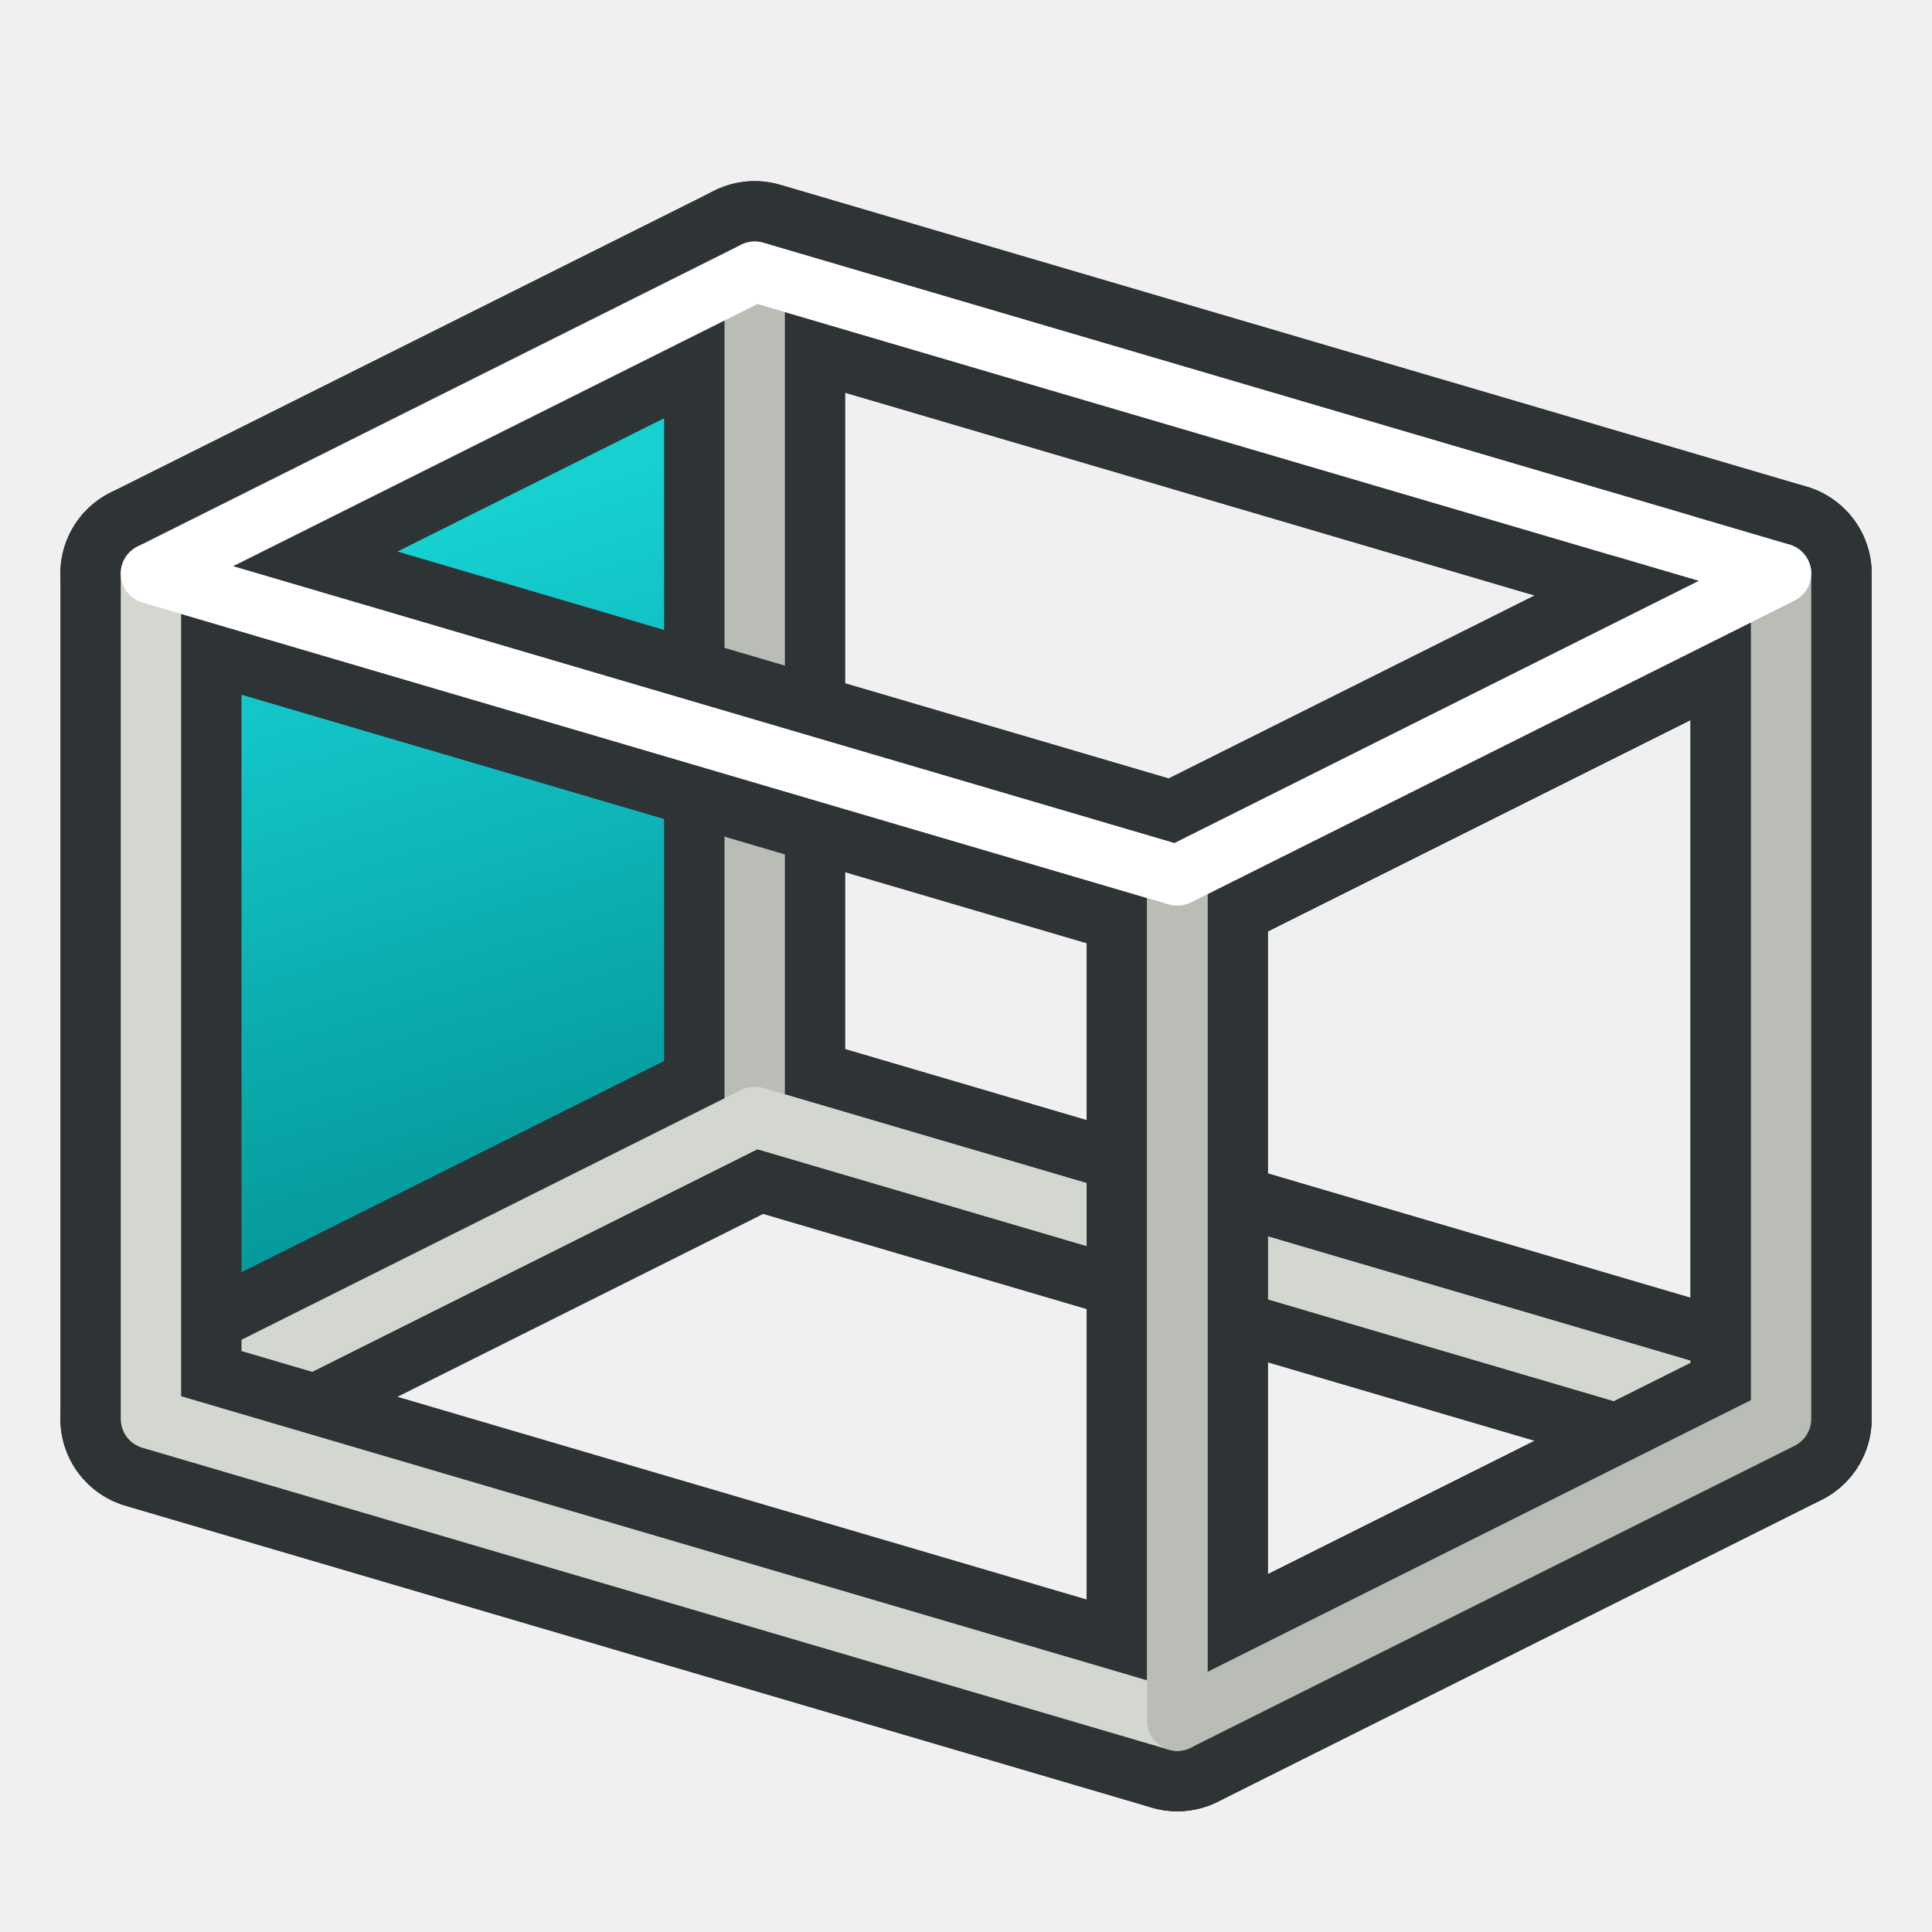
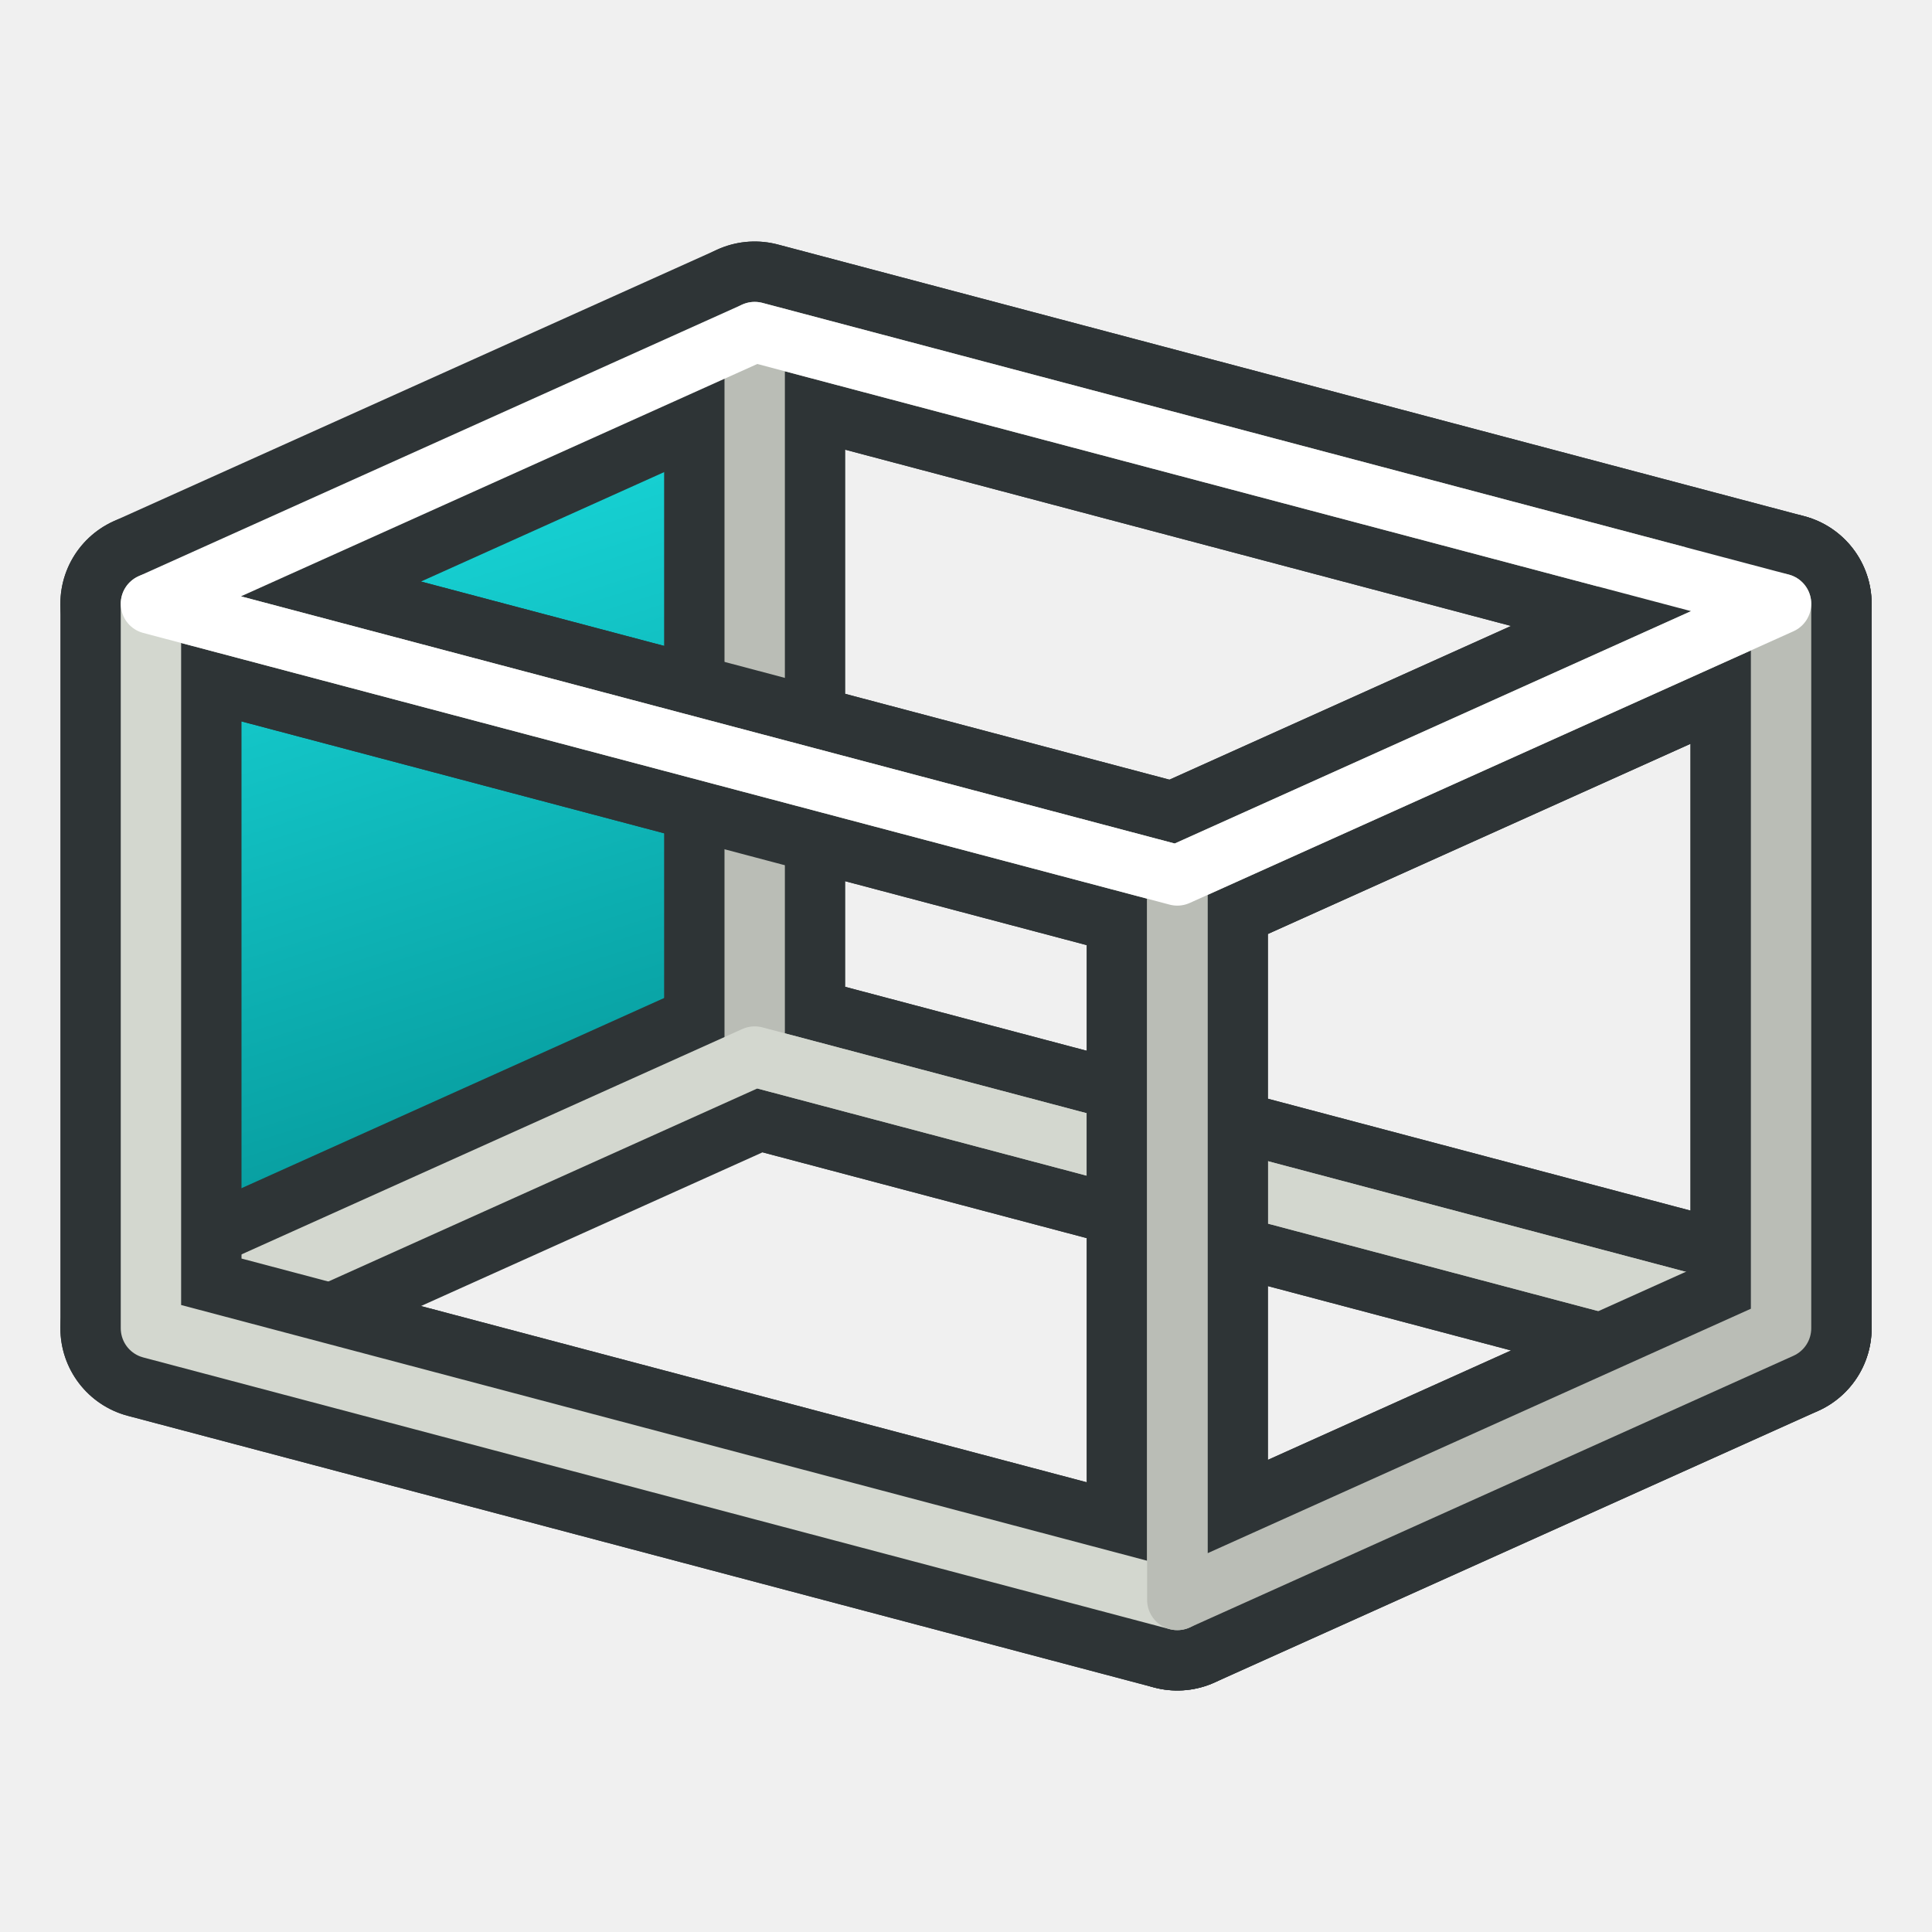
<svg xmlns="http://www.w3.org/2000/svg" xmlns:xlink="http://www.w3.org/1999/xlink" width="64px" height="64px" id="svg2860" version="1.1">
  <defs id="defs2862">
    <linearGradient id="linearGradient3906">
      <stop style="stop-color:#888a85;stop-opacity:1" offset="0" id="stop3908" />
      <stop style="stop-color:#babdb6;stop-opacity:1" offset="1" id="stop3910" />
    </linearGradient>
    <linearGradient id="linearGradient3866">
      <stop id="stop3868" offset="0" style="stop-color:#06989a;stop-opacity:1" />
      <stop id="stop3870" offset="1" style="stop-color:#16d0d2;stop-opacity:1" />
    </linearGradient>
    <linearGradient id="linearGradient3377">
      <stop id="stop3379" offset="0" style="stop-color:#faff2b;stop-opacity:1;" />
      <stop id="stop3381" offset="1" style="stop-color:#ffaa00;stop-opacity:1;" />
    </linearGradient>
    <linearGradient xlink:href="#linearGradient3790-4" id="linearGradient3796-7" x1="26.193" y1="51.39" x2="17.09" y2="23.813" gradientUnits="userSpaceOnUse" />
    <linearGradient id="linearGradient3790-4">
      <stop style="stop-color:#888a85;stop-opacity:1" offset="0" id="stop3792-0" />
      <stop style="stop-color:#d3d7cf;stop-opacity:0;" offset="1" id="stop3794-9" />
    </linearGradient>
    <linearGradient gradientTransform="translate(-20.64508,6.552926)" y2="23.813" x2="17.09" y1="51.39" x1="26.193" gradientUnits="userSpaceOnUse" id="linearGradient3813" xlink:href="#linearGradient3790-4" />
    <linearGradient xlink:href="#linearGradient3790-8" id="linearGradient3796-8" x1="26.193" y1="51.39" x2="17.09" y2="23.813" gradientUnits="userSpaceOnUse" />
    <linearGradient id="linearGradient3790-8">
      <stop style="stop-color:#888a85;stop-opacity:1" offset="0" id="stop3792-2" />
      <stop style="stop-color:#d3d7cf;stop-opacity:1" offset="1" id="stop3794-4" />
    </linearGradient>
-     <linearGradient gradientTransform="translate(-39.66888,-7.768576)" y2="26.84" x2="49.716" y1="47.701" x1="56.318" gradientUnits="userSpaceOnUse" id="linearGradient3847" xlink:href="#linearGradient3866" />
+     <linearGradient gradientTransform="matrix(1.006832,0,0,1.133534,-40.15848,-12.07911)" y2="26.84" x2="49.716" y1="47.701" x1="56.318" gradientUnits="userSpaceOnUse" id="linearGradient3847" xlink:href="#linearGradient3866" />
    <linearGradient gradientTransform="translate(-4.625157,0.5753425)" y2="28.434" x2="46.847" y1="49.136" x1="57.753" gradientUnits="userSpaceOnUse" id="linearGradient3847-5" xlink:href="#linearGradient3866-1" />
    <linearGradient id="linearGradient3866-1">
      <stop id="stop3868-7" offset="0" style="stop-color:#2e3436;stop-opacity:1" />
      <stop id="stop3870-1" offset="1" style="stop-color:#888a85;stop-opacity:1" />
    </linearGradient>
    <linearGradient y2="25.259" x2="116.016" y1="40.729" x1="118.498" gradientTransform="translate(-87.61145,-12.93672)" gradientUnits="userSpaceOnUse" id="linearGradient3887" xlink:href="#linearGradient3906" />
+     <linearGradient gradientTransform="matrix(1.006832,0,0,1.133534,-40.15847,-12.0791)" y2="26.84" x2="49.716" y1="47.701" x1="56.318" gradientUnits="userSpaceOnUse" id="linearGradient3847-7" xlink:href="#linearGradient3866" />
+     <linearGradient y2="25.259" x2="116.016" y1="40.729" x1="118.498" gradientTransform="matrix(1.006832,0,0,1.133534,-88.42857,-17.93737)" gradientUnits="userSpaceOnUse" id="linearGradient3887-2" xlink:href="#linearGradient3906-2" />
+     <linearGradient id="linearGradient3906-2">
+       <stop style="stop-color:#16d0d2;stop-opacity:1" offset="0" id="stop3908-4" />
+       <stop style="stop-color:#34e0e2;stop-opacity:1" offset="1" id="stop3910-4" />
+     </linearGradient>
  </defs>
-   <g id="layer1">
-     <path style="fill:url(#linearGradient3847);fill-opacity:1;stroke:none" d="m 6.002,19.627 -0.002,25.748 17.987,-8.992 0.011,-25.76 z" id="path3002-1-5" />
-     <path style="fill:none;stroke:#2e3436;stroke-width:6;stroke-linecap:butt;stroke-linejoin:round;stroke-opacity:1" d="m 25,9 0,28 34,10 0,-28 z" id="path3002-5" />
-     <path style="fill:none;stroke:#2e3436;stroke-width:6;stroke-linecap:butt;stroke-linejoin:round;stroke-opacity:1" d="M 39,29 5,19 25,9 59,19 z" id="path3000" />
-     <path style="fill:none;stroke:#2e3436;stroke-width:6;stroke-linecap:butt;stroke-linejoin:round;stroke-opacity:1" d="M 39,57 5,47 25,37 59,47 z" id="path3000-5" />
-     <path style="fill:none;stroke:#babdb6;stroke-width:2;stroke-linecap:butt;stroke-linejoin:round;stroke-opacity:1" d="m 25,9 0,28 34,10 0,-28 z" id="path3002-7-3" />
-     <path style="fill:none;stroke:#d3d7cf;stroke-width:2;stroke-linecap:butt;stroke-linejoin:round;stroke-opacity:1" d="M 39,57 5,47 25,37 59,47 z" id="path3000-6-6" />
-     <path style="fill:none;stroke:#2e3436;stroke-width:6;stroke-linecap:butt;stroke-linejoin:round;stroke-opacity:1" d="M 39,29 59,19 59,47 39,57 z" id="path2998" />
-     <path style="fill:none;stroke:#2e3436;stroke-width:6;stroke-linecap:butt;stroke-linejoin:round;stroke-opacity:1" d="M 5,19 5,47 39,57 39,29 z" id="path3002" />
-     <path style="fill:none;stroke:#d3d7cf;stroke-width:2;stroke-linecap:butt;stroke-linejoin:round;stroke-opacity:1" d="M 5,19 5,47 39,57 39,29 z" id="path3002-7" />
-     <path style="fill:none;stroke:#babdb6;stroke-width:2;stroke-linecap:butt;stroke-linejoin:round;stroke-opacity:1" d="M 39,29 59,19 59,47 39,57 z" id="path2998-3" />
-     <path style="fill:none;stroke:#ffffff;stroke-width:2;stroke-linecap:butt;stroke-linejoin:round;stroke-opacity:1" d="M 39,29 5,19 25,9 59,19 z" id="path3000-6" />
+   <g id="layer2" style="display:inline">
+     <path style="display:inline;fill:url(#linearGradient3847-7);fill-opacity:1;stroke:none;stroke-width:1.068" d="m 6.002,19.627 -0.002,25.748 17.987,-8.992 0.011,-25.76 z" id="path12" transform="matrix(0.9932147,0,0,0.8821971,0.2170953,2.887573)" />
+     <path style="display:inline;opacity:1;fill:none;stroke:#2e3436;stroke-width:6;stroke-linecap:round;stroke-linejoin:round;stroke-dashoffset:1" d="M 25,35 V 11 l 34,9 v 24 z" id="path1" />
+     <path style="display:inline;opacity:1;fill:none;stroke:#2e3436;stroke-width:6;stroke-linecap:round;stroke-linejoin:round;stroke-dashoffset:1" d="m 5,20 20,-9 34,9 -20,9 z" id="path2" />
+     <path style="display:inline;opacity:1;fill:none;stroke:#2e3436;stroke-width:6;stroke-linecap:round;stroke-linejoin:round;stroke-dashoffset:1" d="m 5,44 20,-9 34,9 -20,9 z" id="path3" />
+     <path style="display:inline;opacity:1;fill:none;stroke:#babdb6;stroke-width:2;stroke-linecap:round;stroke-linejoin:round;stroke-dasharray:none;stroke-dashoffset:1" d="M 25,35 V 11 l 34,9 v 24 z" id="path6" />
+     <path style="display:inline;opacity:1;fill:none;stroke:#d3d7cf;stroke-width:2;stroke-linecap:round;stroke-linejoin:round;stroke-dasharray:none;stroke-dashoffset:1" d="m 5,44 20,-9 34,9 -20,9 z" id="path8" />
+     <path style="display:inline;opacity:1;fill:none;stroke:#2e3436;stroke-width:6;stroke-linecap:round;stroke-linejoin:round;stroke-dashoffset:1" d="M 59,44 V 20 L 39,29 v 24 z" id="path4" />
+     <path style="display:inline;opacity:1;fill:none;stroke:#2e3436;stroke-width:6;stroke-linecap:round;stroke-linejoin:round;stroke-dashoffset:1" d="m 5,44 v -24 l 34,9 V 53 Z" id="path5" />
+     <path style="display:inline;opacity:1;fill:none;stroke:#d3d7cf;stroke-width:2;stroke-linecap:round;stroke-linejoin:round;stroke-dasharray:none;stroke-dashoffset:1" d="m 5,44 v -24 l 34,9 V 53 Z" id="path10" />
+     <path style="display:inline;opacity:1;fill:none;stroke:#babdb6;stroke-width:2;stroke-linecap:round;stroke-linejoin:round;stroke-dasharray:none;stroke-dashoffset:1" d="M 59,44 V 20 L 39,29 v 24 z" id="path9" />
+     <path style="display:inline;opacity:1;fill:none;stroke:#ffffff;stroke-width:2;stroke-linecap:round;stroke-linejoin:round;stroke-dasharray:none;stroke-dashoffset:1" d="m 5,20 20,-9 34,9 -20,9 z" id="path7" />
  </g>
</svg>
